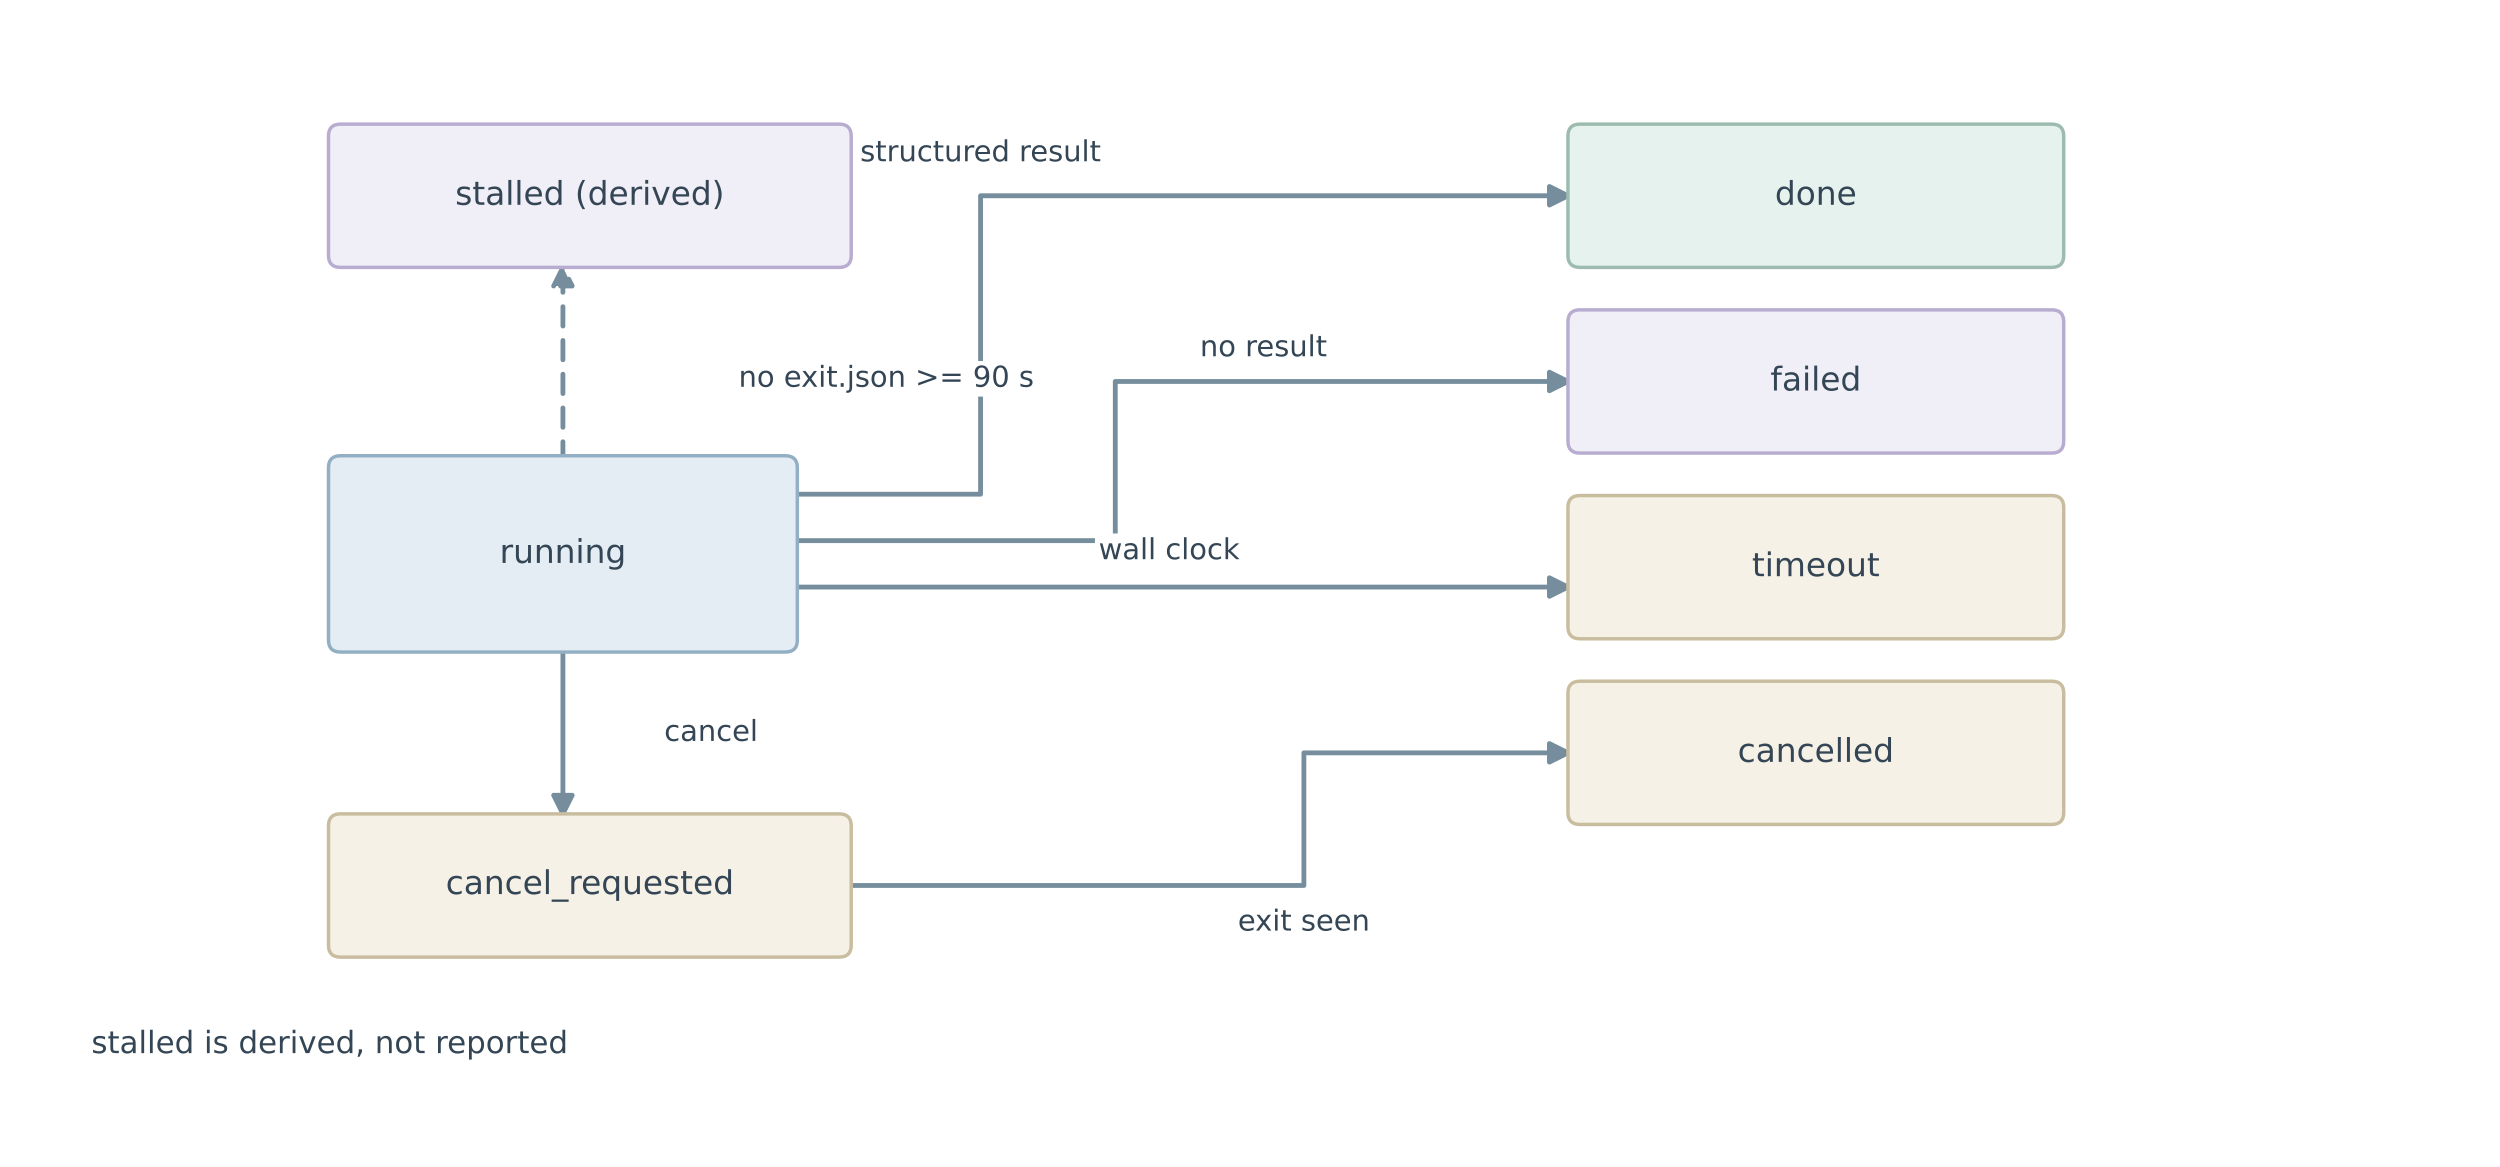
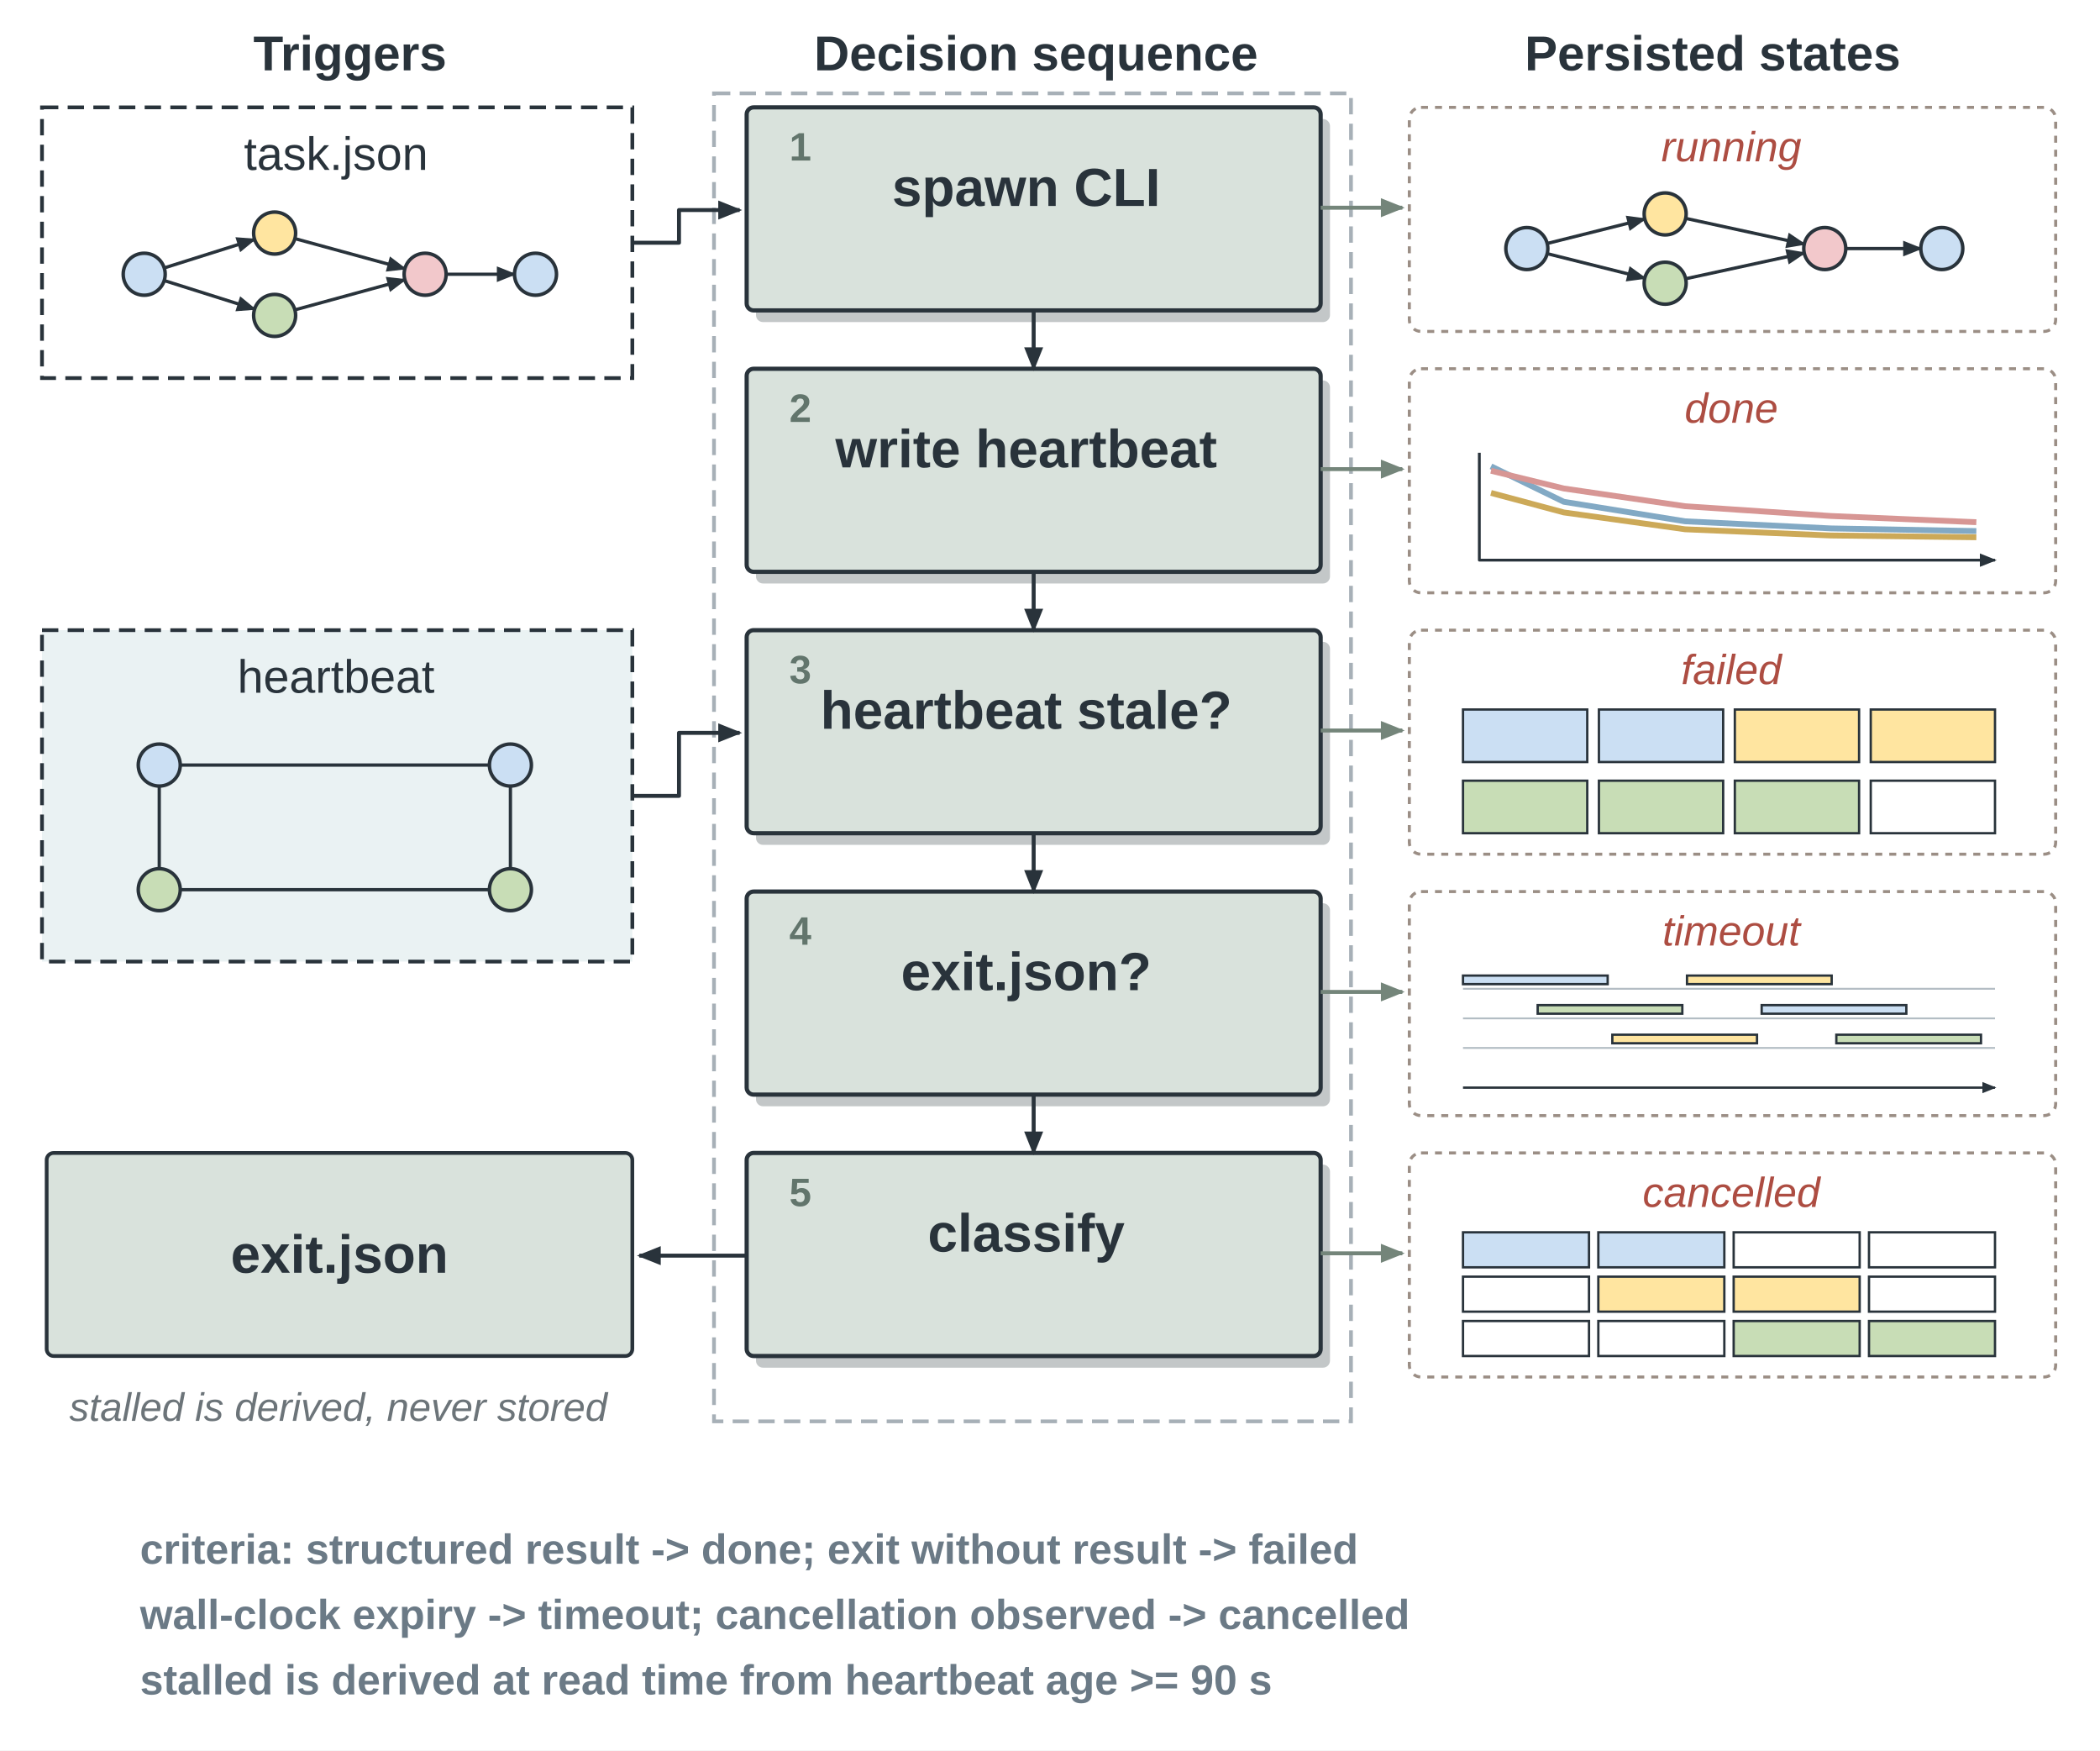
- <svg xmlns="http://www.w3.org/2000/svg" width="648pt" height="302.4pt" viewBox="0 0 648 302.4" version="1.1">
+ <svg xmlns="http://www.w3.org/2000/svg" viewBox="0 0 900 750" width="468pt" height="390pt" data-vivid-architecture="1" font-family="Arial, sans-serif" font-size="18" fill="#29333b">
+   <rect x="0" y="0" width="900" height="750" fill="#ffffff" />
  <defs>
-     <style type="text/css">*{stroke-linejoin: round; stroke-linecap: butt}</style>
+     <marker id="arrow-29333b" viewBox="0 0 10 8" refX="9" refY="4" markerWidth="6" markerHeight="5" orient="auto-start-reverse" markerUnits="strokeWidth">
+       <path d="M0 0 L10 4 L0 8 Z" fill="#29333b" />
+     </marker>
+     <marker id="arrow-74857a" viewBox="0 0 10 8" refX="9" refY="4" markerWidth="6" markerHeight="5" orient="auto-start-reverse" markerUnits="strokeWidth">
+       <path d="M0 0 L10 4 L0 8 Z" fill="#74857a" />
+     </marker>
  </defs>
-   <g id="figure_1">
-     <g id="patch_1">
-       <path d="M 0 302.4  L 648 302.4  L 648 0  L 0 0  z " style="fill: #ffffff" />
-     </g>
-     <g id="axes_1">
-       <g id="patch_2">
-         <path d="M 205.272 128.097  L 254.16 128.097  L 254.16 50.742  L 406.41 50.742  " clip-path="url(#pf8bd746aa9)" style="fill: none; stroke: #758d9c; stroke-width: 1.25; stroke-linecap: round" />
-         <path d="M 401.61 48.342  L 406.41 50.742  L 401.61 53.142  z " clip-path="url(#pf8bd746aa9)" style="fill: #758d9c; stroke: #758d9c; stroke-width: 1.25; stroke-linecap: round" />
-       </g>
-       <g id="patch_3">
-         <path d="M 205.272 140.13  L 289.08 140.13  L 289.08 98.874  L 406.41 98.874  " clip-path="url(#pf8bd746aa9)" style="fill: none; stroke: #758d9c; stroke-width: 1.25; stroke-linecap: round" />
-         <path d="M 401.61 96.474  L 406.41 98.874  L 401.61 101.274  z " clip-path="url(#pf8bd746aa9)" style="fill: #758d9c; stroke: #758d9c; stroke-width: 1.25; stroke-linecap: round" />
-       </g>
-       <g id="patch_4">
-         <path d="M 205.272 152.163  L 406.41 152.163  " clip-path="url(#pf8bd746aa9)" style="fill: none; stroke: #758d9c; stroke-width: 1.25; stroke-linecap: round" />
-         <path d="M 401.61 149.763  L 406.41 152.163  L 401.61 154.563  z " clip-path="url(#pf8bd746aa9)" style="fill: #758d9c; stroke: #758d9c; stroke-width: 1.25; stroke-linecap: round" />
-       </g>
-       <g id="patch_5">
-         <path d="M 145.908 167.634  L 145.908 210.93  " clip-path="url(#pf8bd746aa9)" style="fill: none; stroke: #758d9c; stroke-width: 1.25; stroke-linecap: round" />
-         <path d="M 148.308 206.13  L 145.908 210.93  L 143.508 206.13  z " clip-path="url(#pf8bd746aa9)" style="fill: #758d9c; stroke: #758d9c; stroke-width: 1.25; stroke-linecap: round" />
-       </g>
-       <g id="patch_6">
-         <path d="M 219.24 229.518  L 337.968 229.518  L 337.968 195.138  L 406.41 195.138  " clip-path="url(#pf8bd746aa9)" style="fill: none; stroke: #758d9c; stroke-width: 1.25; stroke-linecap: round" />
-         <path d="M 401.61 192.738  L 406.41 195.138  L 401.61 197.538  z " clip-path="url(#pf8bd746aa9)" style="fill: #758d9c; stroke: #758d9c; stroke-width: 1.25; stroke-linecap: round" />
-       </g>
-       <g id="patch_7">
-         <path d="M 145.908 119.502  L 145.908 69.33  " clip-path="url(#pf8bd746aa9)" style="fill: none; stroke-dasharray: 5,3.75; stroke-dashoffset: 0; stroke: #758d9c; stroke-width: 1.25; stroke-linecap: round" />
-         <path d="M 143.508 74.13  L 145.908 69.33  L 148.308 74.13  z " clip-path="url(#pf8bd746aa9)" style="fill: #758d9c; stroke-dasharray: 5,3.75; stroke-dashoffset: 0; stroke: #758d9c; stroke-width: 1.25; stroke-linecap: round" />
-       </g>
-       <g id="patch_8">
-         <path d="M 88.29 169.009  L 203.526 169.009  Q 206.669 169.009 206.669 165.915  L 206.669 121.221  Q 206.669 118.127 203.526 118.127  L 88.29 118.127  Q 85.147 118.127 85.147 121.221  L 85.147 165.915  Q 85.147 169.009 88.29 169.009  z " clip-path="url(#pf8bd746aa9)" style="fill: #e4edf4; stroke: #92afc4; stroke-width: 0.9; stroke-linejoin: miter" />
-       </g>
-       <g id="patch_9">
-         <path d="M 409.554 69.307  L 531.774 69.307  Q 534.917 69.307 534.917 66.213  L 534.917 35.271  Q 534.917 32.177 531.774 32.177  L 409.554 32.177  Q 406.411 32.177 406.411 35.271  L 406.411 66.213  Q 406.411 69.307 409.554 69.307  z " clip-path="url(#pf8bd746aa9)" style="fill: #e6f2ee; stroke: #9dbcaf; stroke-width: 0.9; stroke-linejoin: miter" />
-       </g>
-       <g id="patch_10">
-         <path d="M 409.554 117.439  L 531.774 117.439  Q 534.917 117.439 534.917 114.345  L 534.917 83.403  Q 534.917 80.309 531.774 80.309  L 409.554 80.309  Q 406.411 80.309 406.411 83.403  L 406.411 114.345  Q 406.411 117.439 409.554 117.439  z " clip-path="url(#pf8bd746aa9)" style="fill: #f0eef6; stroke: #b8acd0; stroke-width: 0.9; stroke-linejoin: miter" />
-       </g>
-       <g id="patch_11">
-         <path d="M 409.554 165.571  L 531.774 165.571  Q 534.917 165.571 534.917 162.477  L 534.917 131.535  Q 534.917 128.441 531.774 128.441  L 409.554 128.441  Q 406.411 128.441 406.411 131.535  L 406.411 162.477  Q 406.411 165.571 409.554 165.571  z " clip-path="url(#pf8bd746aa9)" style="fill: #f6f1e6; stroke: #c9bd9f; stroke-width: 0.9; stroke-linejoin: miter" />
-       </g>
-       <g id="patch_12">
-         <path d="M 409.554 213.703  L 531.774 213.703  Q 534.917 213.703 534.917 210.609  L 534.917 179.667  Q 534.917 176.573 531.774 176.573  L 409.554 176.573  Q 406.411 176.573 406.411 179.667  L 406.411 210.609  Q 406.411 213.703 409.554 213.703  z " clip-path="url(#pf8bd746aa9)" style="fill: #f6f1e6; stroke: #c9bd9f; stroke-width: 0.9; stroke-linejoin: miter" />
-       </g>
-       <g id="patch_13">
-         <path d="M 88.29 69.307  L 217.494 69.307  Q 220.637 69.307 220.637 66.213  L 220.637 35.271  Q 220.637 32.177 217.494 32.177  L 88.29 32.177  Q 85.147 32.177 85.147 35.271  L 85.147 66.213  Q 85.147 69.307 88.29 69.307  z " clip-path="url(#pf8bd746aa9)" style="fill: #f0eef6; stroke: #b8acd0; stroke-width: 0.9; stroke-linejoin: miter" />
-       </g>
-       <g id="patch_14">
-         <path d="M 88.29 248.083  L 217.494 248.083  Q 220.637 248.083 220.637 244.989  L 220.637 214.047  Q 220.637 210.953 217.494 210.953  L 88.29 210.953  Q 85.147 210.953 85.147 214.047  L 85.147 244.989  Q 85.147 248.083 88.29 248.083  z " clip-path="url(#pf8bd746aa9)" style="fill: #f6f1e6; stroke: #c9bd9f; stroke-width: 0.9; stroke-linejoin: miter" />
-       </g>
-       <g id="text_1">
-         <text style="font-size: 8px; font-family: 'DejaVu Sans'; text-anchor: start; fill: #344655" x="23.688" y="272.981" transform="rotate(-0 23.688 272.9815)">stalled is derived, not reported</text>
-       </g>
-       <g id="text_2">
-         <g id="patch_15">
-           <path d="M 221.991 44.345  L 286.329 44.345  L 286.329 35.136  L 221.991 35.136  z " style="fill: #ffffff" />
-         </g>
-         <text style="font-size: 7.5px; font-family: 'DejaVu Sans'; text-anchor: middle; fill: #344655" x="254.16" y="41.81" transform="rotate(-0 254.16 41.80993)">structured result</text>
-       </g>
-       <g id="text_3">
-         <g id="patch_16">
-           <path d="M 310.047 94.883  L 344.937 94.883  L 344.937 85.675  L 310.047 85.675  z " style="fill: #ffffff" />
-         </g>
-         <text style="font-size: 7.5px; font-family: 'DejaVu Sans'; text-anchor: middle; fill: #344655" x="327.492" y="92.349" transform="rotate(-0 327.492 92.34853)">no result</text>
-       </g>
-       <g id="text_4">
-         <g id="patch_17">
-           <path d="M 283.801 147.485  L 322.295 147.485  L 322.295 138.276  L 283.801 138.276  z " style="fill: #ffffff" />
-         </g>
-         <text style="font-size: 7.5px; font-family: 'DejaVu Sans'; text-anchor: middle; fill: #344655" x="303.048" y="144.95" transform="rotate(-0 303.048 144.9499)">wall clock</text>
-       </g>
-       <g id="text_5">
-         <g id="patch_18">
-           <path d="M 171.197 194.585  L 197.443 194.585  L 197.443 185.377  L 171.197 185.377  z " style="fill: #ffffff" />
-         </g>
-         <text style="font-size: 7.5px; font-family: 'DejaVu Sans'; text-anchor: middle; fill: #344655" x="184.32" y="192.051" transform="rotate(-0 184.32 192.0505)">cancel</text>
-       </g>
-       <g id="text_6">
-         <g id="patch_19">
-           <path d="M 319.883 243.749  L 356.053 243.749  L 356.053 234.54  L 319.883 234.54  z " style="fill: #ffffff" />
-         </g>
-         <text style="font-size: 7.5px; font-family: 'DejaVu Sans'; text-anchor: middle; fill: #344655" x="337.968" y="241.214" transform="rotate(-0 337.968 241.2139)">exit seen</text>
-       </g>
-       <g id="text_7">
-         <g id="patch_20">
-           <path d="M 190.461 102.791  L 268.971 102.791  L 268.971 93.582  L 190.461 93.582  z " style="fill: #ffffff" />
-         </g>
-         <text style="font-size: 7.5px; font-family: 'DejaVu Sans'; text-anchor: middle; fill: #344655" x="229.716" y="100.256" transform="rotate(-0 229.716 100.2559)">no exit.json &gt;= 90 s</text>
-       </g>
-       <g id="text_8">
-         <text style="font-size: 8.5px; font-family: 'DejaVu Sans'; text-anchor: middle; fill: #344655" x="145.908" y="145.913" transform="rotate(-0 145.908 145.9135)">running</text>
-       </g>
-       <g id="text_9">
-         <text style="font-size: 8.5px; font-family: 'DejaVu Sans'; text-anchor: middle; fill: #344655" x="470.664" y="53.087" transform="rotate(-0 470.664 53.08747)">done</text>
-       </g>
-       <g id="text_10">
-         <text style="font-size: 8.5px; font-family: 'DejaVu Sans'; text-anchor: middle; fill: #344655" x="470.664" y="101.219" transform="rotate(-0 470.664 101.2195)">failed</text>
-       </g>
-       <g id="text_11">
-         <text style="font-size: 8.5px; font-family: 'DejaVu Sans'; text-anchor: middle; fill: #344655" x="470.664" y="149.351" transform="rotate(-0 470.664 149.3515)">timeout</text>
-       </g>
-       <g id="text_12">
-         <text style="font-size: 8.5px; font-family: 'DejaVu Sans'; text-anchor: middle; fill: #344655" x="470.664" y="197.483" transform="rotate(-0 470.664 197.4835)">cancelled</text>
-       </g>
-       <g id="text_13">
-         <text style="font-size: 8.5px; font-family: 'DejaVu Sans'; text-anchor: middle; fill: #344655" x="152.892" y="53.087" transform="rotate(-0 152.892 53.08747)">stalled (derived)</text>
-       </g>
-       <g id="text_14">
-         <text style="font-size: 8.5px; font-family: 'DejaVu Sans'; text-anchor: middle; fill: #344655" x="152.892" y="231.745" transform="rotate(-0 152.892 231.7453)">cancel_requested</text>
-       </g>
-     </g>
-   </g>
-   <defs>
-     <clipPath id="pf8bd746aa9">
-       <rect x="9.72" y="6.048" width="628.56" height="288.792" />
-     </clipPath>
-   </defs>
+   <rect x="0" y="0" width="900" height="638" rx="0" fill="#ffffff" stroke="none" stroke-width="1.6" data-asset-key="e0001" />
+   <text x="150" y="30.14" font-size="21" text-anchor="middle" font-weight="bold" fill="#29333b" data-asset-key="e0002">
+     <tspan x="150" y="30.14">Triggers</tspan>
+   </text>
+   <text x="444" y="30.14" font-size="21" text-anchor="middle" font-weight="bold" fill="#29333b" data-asset-key="e0003">
+     <tspan x="444" y="30.14">Decision sequence</tspan>
+   </text>
+   <text x="734" y="30.14" font-size="21" text-anchor="middle" font-weight="bold" fill="#29333b" data-asset-key="e0004">
+     <tspan x="734" y="30.14">Persisted states</tspan>
+   </text>
+   <g id="planner" data-role="region" data-bounds="306 40 273 569" data-vivid-part="planner">
+     <rect x="306" y="40" width="273" height="569" rx="0" fill="#ffffff" stroke="#a7b0b7" stroke-width="1.6" stroke-dasharray="7 4" data-asset-key="e0005" />
+     <g id="stage-0" data-role="component" data-bounds="320 46 250 92" data-vivid-part="stage-0">
+       <rect x="324" y="51" width="246" height="87" rx="3" fill="#c3c7c8" stroke="none" stroke-width="1.6" data-asset-key="e0006" />
+       <rect x="320" y="46" width="246" height="87" rx="3" fill="#d9e2dc" stroke="#29333b" stroke-width="1.8" data-asset-key="e0007" />
+       <text x="343" y="68.78" font-size="17" text-anchor="middle" font-weight="bold" fill="#62756c" data-asset-key="e0008">
+         <tspan x="343" y="68.78">1</tspan>
+       </text>
+       <text x="443" y="88.25" font-size="23" text-anchor="middle" font-weight="bold" fill="#29333b" data-text-box="336.0 63.86 214 60.279999999999994" data-asset-key="e0009">
+         <tspan x="443" y="88.25">spawn CLI</tspan>
+         <tspan x="443" y="115.39" />
+       </text>
+     </g>
+     <g id="stage-1" data-role="component" data-bounds="320 158 250 92" data-vivid-part="stage-1">
+       <rect x="324" y="163" width="246" height="87" rx="3" fill="#c3c7c8" stroke="none" stroke-width="1.6" data-asset-key="e0010" />
+       <rect x="320" y="158" width="246" height="87" rx="3" fill="#d9e2dc" stroke="#29333b" stroke-width="1.8" data-asset-key="e0011" />
+       <text x="343" y="180.78" font-size="17" text-anchor="middle" font-weight="bold" fill="#62756c" data-asset-key="e0012">
+         <tspan x="343" y="180.78">2</tspan>
+       </text>
+       <text x="443" y="200.25" font-size="23" text-anchor="middle" font-weight="bold" fill="#29333b" data-text-box="336.0 175.86 214 60.279999999999994" data-asset-key="e0013">
+         <tspan x="443" y="200.25">write heartbeat</tspan>
+         <tspan x="443" y="227.39" />
+       </text>
+     </g>
+     <path d="M 443 133 L 443 158" fill="none" stroke="#29333b" stroke-width="1.7" marker-end="url(#arrow-29333b)" stroke-linejoin="round" id="stage-link-1" data-from="stage-0" data-to="stage-1" data-asset-key="e0014" />
+     <g id="stage-2" data-role="component" data-bounds="320 270 250 92" data-vivid-part="stage-2">
+       <rect x="324" y="275" width="246" height="87" rx="3" fill="#c3c7c8" stroke="none" stroke-width="1.6" data-asset-key="e0015" />
+       <rect x="320" y="270" width="246" height="87" rx="3" fill="#d9e2dc" stroke="#29333b" stroke-width="1.8" data-asset-key="e0016" />
+       <text x="343" y="292.78" font-size="17" text-anchor="middle" font-weight="bold" fill="#62756c" data-asset-key="e0017">
+         <tspan x="343" y="292.78">3</tspan>
+       </text>
+       <text x="443" y="312.25" font-size="23" text-anchor="middle" font-weight="bold" fill="#29333b" data-text-box="336.0 287.86 214 60.279999999999994" data-asset-key="e0018">
+         <tspan x="443" y="312.25">heartbeat stale?</tspan>
+         <tspan x="443" y="339.39" />
+       </text>
+     </g>
+     <path d="M 443 245 L 443 270" fill="none" stroke="#29333b" stroke-width="1.7" marker-end="url(#arrow-29333b)" stroke-linejoin="round" id="stage-link-2" data-from="stage-1" data-to="stage-2" data-asset-key="e0019" />
+     <g id="stage-3" data-role="component" data-bounds="320 382 250 92" data-vivid-part="stage-3">
+       <rect x="324" y="387" width="246" height="87" rx="3" fill="#c3c7c8" stroke="none" stroke-width="1.6" data-asset-key="e0020" />
+       <rect x="320" y="382" width="246" height="87" rx="3" fill="#d9e2dc" stroke="#29333b" stroke-width="1.8" data-asset-key="e0021" />
+       <text x="343" y="404.78" font-size="17" text-anchor="middle" font-weight="bold" fill="#62756c" data-asset-key="e0022">
+         <tspan x="343" y="404.78">4</tspan>
+       </text>
+       <text x="443" y="424.25" font-size="23" text-anchor="middle" font-weight="bold" fill="#29333b" data-text-box="336.0 399.86 214 60.279999999999994" data-asset-key="e0023">
+         <tspan x="443" y="424.25">exit.json?</tspan>
+         <tspan x="443" y="451.39" />
+       </text>
+     </g>
+     <path d="M 443 357 L 443 382" fill="none" stroke="#29333b" stroke-width="1.7" marker-end="url(#arrow-29333b)" stroke-linejoin="round" id="stage-link-3" data-from="stage-2" data-to="stage-3" data-asset-key="e0024" />
+     <g id="stage-4" data-role="component" data-bounds="320 494 250 92" data-vivid-part="stage-4">
+       <rect x="324" y="499" width="246" height="87" rx="3" fill="#c3c7c8" stroke="none" stroke-width="1.6" data-asset-key="e0025" />
+       <rect x="320" y="494" width="246" height="87" rx="3" fill="#d9e2dc" stroke="#29333b" stroke-width="1.8" data-asset-key="e0026" />
+       <text x="343" y="516.78" font-size="17" text-anchor="middle" font-weight="bold" fill="#62756c" data-asset-key="e0027">
+         <tspan x="343" y="516.78">5</tspan>
+       </text>
+       <text x="443" y="536.25" font-size="23" text-anchor="middle" font-weight="bold" fill="#29333b" data-text-box="336.0 511.86 214 60.279999999999994" data-asset-key="e0028">
+         <tspan x="443" y="536.25">classify</tspan>
+         <tspan x="443" y="563.39" />
+       </text>
+     </g>
+     <path d="M 443 469 L 443 494" fill="none" stroke="#29333b" stroke-width="1.7" marker-end="url(#arrow-29333b)" stroke-linejoin="round" id="stage-link-4" data-from="stage-3" data-to="stage-4" data-asset-key="e0029" />
+   </g>
+   <g id="artifact-0" data-role="object" data-bounds="604 46 277 96" data-vivid-part="artifact-0">
+     <rect x="604" y="46" width="277" height="96" rx="5" fill="#ffffff" stroke="#9b8e85" stroke-width="1.3" stroke-dasharray="3 3" data-asset-key="e0030" />
+     <text x="742" y="69.12" font-size="18" text-anchor="middle" font-weight="normal" fill="#ad4d42" font-style="italic" data-text-box="615.0 49.38 254 27.24" data-asset-key="e0031">
+       <tspan x="742" y="69.12">running</tspan>
+     </text>
+     <g id="artifact-glyph-0" data-role="object" data-bounds="627 80 228 53" data-vivid-part="artifact-glyph-0">
+       <path d="M 663.091 104.314 L 704.909 93.846" fill="none" stroke="#29333b" stroke-width="1.4" marker-end="url(#arrow-29333b)" stroke-linejoin="round" data-asset-key="e0032" />
+       <path d="M 663.091 108.686 L 704.909 119.154" fill="none" stroke="#29333b" stroke-width="1.4" marker-end="url(#arrow-29333b)" stroke-linejoin="round" data-asset-key="e0033" />
+       <path d="M 722.435 93.568 L 773.245 104.592" fill="none" stroke="#29333b" stroke-width="1.4" marker-end="url(#arrow-29333b)" stroke-linejoin="round" data-asset-key="e0034" />
+       <path d="M 722.435 119.432 L 773.245 108.408" fill="none" stroke="#29333b" stroke-width="1.4" marker-end="url(#arrow-29333b)" stroke-linejoin="round" data-asset-key="e0035" />
+       <path d="M 791.04 106.5 L 823.2 106.5" fill="none" stroke="#29333b" stroke-width="1.4" marker-end="url(#arrow-29333b)" stroke-linejoin="round" data-asset-key="e0036" />
+       <circle cx="654.36" cy="106.5" r="9" fill="#cbdff3" stroke="#29333b" stroke-width="1.5" data-asset-key="e0037" />
+       <circle cx="713.64" cy="91.66" r="9" fill="#ffe5a0" stroke="#29333b" stroke-width="1.5" data-asset-key="e0038" />
+       <circle cx="713.64" cy="121.34" r="9" fill="#c8ddb6" stroke="#29333b" stroke-width="1.5" data-asset-key="e0039" />
+       <circle cx="782.04" cy="106.5" r="9" fill="#f2c8cb" stroke="#29333b" stroke-width="1.5" data-asset-key="e0040" />
+       <circle cx="832.2" cy="106.5" r="9" fill="#cbdff3" stroke="#29333b" stroke-width="1.5" data-asset-key="e0041" />
+     </g>
+   </g>
+   <path d="M 566 89 L 601 89" fill="none" stroke="#74857a" stroke-width="1.7" marker-end="url(#arrow-74857a)" stroke-linejoin="round" id="artifact-link-0" data-from="stage-0" data-to="artifact-0" data-asset-key="e0042" />
+   <g id="artifact-1" data-role="object" data-bounds="604 158 277 96" data-vivid-part="artifact-1">
+     <rect x="604" y="158" width="277" height="96" rx="5" fill="#ffffff" stroke="#9b8e85" stroke-width="1.3" stroke-dasharray="3 3" data-asset-key="e0043" />
+     <text x="742" y="181.12" font-size="18" text-anchor="middle" font-weight="normal" fill="#ad4d42" font-style="italic" data-text-box="615.0 161.38 254 27.24" data-asset-key="e0044">
+       <tspan x="742" y="181.12">done</tspan>
+     </text>
+     <g id="artifact-glyph-1" data-role="object" data-bounds="627 192 228 53" data-vivid-part="artifact-glyph-1">
+       <path d="M 634 194 L 634 240 L 855 240" fill="none" stroke="#29333b" stroke-width="1.2" marker-end="url(#arrow-29333b)" stroke-linejoin="round" data-asset-key="e0045" />
+       <path d="M 639 199.8 L 670.2 215 L 722.2 223.36 L 784.6 226.4 L 847 227.54" fill="none" stroke="#82a9c4" stroke-width="2.5" stroke-linejoin="round" data-asset-key="e0046" />
+       <path d="M 639 201.7 L 670.2 209.3 L 722.2 216.9 L 784.6 221.08 L 847 223.74" fill="none" stroke="#d79694" stroke-width="2.5" stroke-linejoin="round" data-asset-key="e0047" />
+       <path d="M 639 211.2 L 670.2 219.56 L 722.2 226.78 L 784.6 229.44 L 847 230.2" fill="none" stroke="#cca958" stroke-width="2.5" stroke-linejoin="round" data-asset-key="e0048" />
+     </g>
+   </g>
+   <path d="M 566 201 L 601 201" fill="none" stroke="#74857a" stroke-width="1.7" marker-end="url(#arrow-74857a)" stroke-linejoin="round" id="artifact-link-1" data-from="stage-1" data-to="artifact-1" data-asset-key="e0049" />
+   <g id="artifact-2" data-role="object" data-bounds="604 270 277 96" data-vivid-part="artifact-2">
+     <rect x="604" y="270" width="277" height="96" rx="5" fill="#ffffff" stroke="#9b8e85" stroke-width="1.3" stroke-dasharray="3 3" data-asset-key="e0050" />
+     <text x="742" y="293.12" font-size="18" text-anchor="middle" font-weight="normal" fill="#ad4d42" font-style="italic" data-text-box="615.0 273.38 254 27.24" data-asset-key="e0051">
+       <tspan x="742" y="293.12">failed</tspan>
+     </text>
+     <g id="artifact-glyph-2" data-role="object" data-bounds="627 304 228 53" data-vivid-part="artifact-glyph-2">
+       <rect x="627.0" y="304.0" width="53.25" height="22.5" rx="0" fill="#cbdff3" stroke="#29333b" stroke-width="1" data-asset-key="e0052" />
+       <rect x="685.25" y="304.0" width="53.25" height="22.5" rx="0" fill="#cbdff3" stroke="#29333b" stroke-width="1" data-asset-key="e0053" />
+       <rect x="743.5" y="304.0" width="53.25" height="22.5" rx="0" fill="#ffe5a0" stroke="#29333b" stroke-width="1" data-asset-key="e0054" />
+       <rect x="801.75" y="304.0" width="53.25" height="22.5" rx="0" fill="#ffe5a0" stroke="#29333b" stroke-width="1" data-asset-key="e0055" />
+       <rect x="627.0" y="334.5" width="53.25" height="22.5" rx="0" fill="#c8ddb6" stroke="#29333b" stroke-width="1" data-asset-key="e0056" />
+       <rect x="685.25" y="334.5" width="53.25" height="22.5" rx="0" fill="#c8ddb6" stroke="#29333b" stroke-width="1" data-asset-key="e0057" />
+       <rect x="743.5" y="334.5" width="53.25" height="22.5" rx="0" fill="#c8ddb6" stroke="#29333b" stroke-width="1" data-asset-key="e0058" />
+       <rect x="801.75" y="334.5" width="53.25" height="22.5" rx="0" fill="#ffffff" stroke="#29333b" stroke-width="1" data-asset-key="e0059" />
+     </g>
+   </g>
+   <path d="M 566 313 L 601 313" fill="none" stroke="#74857a" stroke-width="1.7" marker-end="url(#arrow-74857a)" stroke-linejoin="round" id="artifact-link-2" data-from="stage-2" data-to="artifact-2" data-asset-key="e0060" />
+   <g id="artifact-3" data-role="object" data-bounds="604 382 277 96" data-vivid-part="artifact-3">
+     <rect x="604" y="382" width="277" height="96" rx="5" fill="#ffffff" stroke="#9b8e85" stroke-width="1.3" stroke-dasharray="3 3" data-asset-key="e0061" />
+     <text x="742" y="405.12" font-size="18" text-anchor="middle" font-weight="normal" fill="#ad4d42" font-style="italic" data-text-box="615.0 385.38 254 27.24" data-asset-key="e0062">
+       <tspan x="742" y="405.12">timeout</tspan>
+     </text>
+     <g id="artifact-glyph-3" data-role="object" data-bounds="627 416 228 53" data-vivid-part="artifact-glyph-3">
+       <path d="M 627 423.667 L 855 423.667" fill="none" stroke="#b3bdc4" stroke-width="0.8" stroke-linejoin="round" data-asset-key="e0063" />
+       <rect x="627.0" y="418.0" width="62.0" height="3.667" rx="0" fill="#cbdff3" stroke="#29333b" stroke-width="1" data-asset-key="e0064" />
+       <rect x="723.0" y="418.0" width="62.0" height="3.667" rx="0" fill="#ffe5a0" stroke="#29333b" stroke-width="1" data-asset-key="e0065" />
+       <path d="M 627 436.333 L 855 436.333" fill="none" stroke="#b3bdc4" stroke-width="0.8" stroke-linejoin="round" data-asset-key="e0066" />
+       <rect x="659.0" y="430.667" width="62.0" height="3.667" rx="0" fill="#c8ddb6" stroke="#29333b" stroke-width="1" data-asset-key="e0067" />
+       <rect x="755.0" y="430.667" width="62.0" height="3.667" rx="0" fill="#cbdff3" stroke="#29333b" stroke-width="1" data-asset-key="e0068" />
+       <path d="M 627 449 L 855 449" fill="none" stroke="#b3bdc4" stroke-width="0.8" stroke-linejoin="round" data-asset-key="e0069" />
+       <rect x="691.0" y="443.333" width="62.0" height="3.667" rx="0" fill="#ffe5a0" stroke="#29333b" stroke-width="1" data-asset-key="e0070" />
+       <rect x="787.0" y="443.333" width="62.0" height="3.667" rx="0" fill="#c8ddb6" stroke="#29333b" stroke-width="1" data-asset-key="e0071" />
+       <path d="M 627 466 L 855 466" fill="none" stroke="#29333b" stroke-width="1" marker-end="url(#arrow-29333b)" stroke-linejoin="round" data-asset-key="e0072" />
+     </g>
+   </g>
+   <path d="M 566 425 L 601 425" fill="none" stroke="#74857a" stroke-width="1.7" marker-end="url(#arrow-74857a)" stroke-linejoin="round" id="artifact-link-3" data-from="stage-3" data-to="artifact-3" data-asset-key="e0073" />
+   <g id="artifact-4" data-role="object" data-bounds="604 494 277 96" data-vivid-part="artifact-4">
+     <rect x="604" y="494" width="277" height="96" rx="5" fill="#ffffff" stroke="#9b8e85" stroke-width="1.3" stroke-dasharray="3 3" data-asset-key="e0074" />
+     <text x="742" y="517.12" font-size="18" text-anchor="middle" font-weight="normal" fill="#ad4d42" font-style="italic" data-text-box="615.0 497.38 254 27.24" data-asset-key="e0075">
+       <tspan x="742" y="517.12">cancelled</tspan>
+     </text>
+     <g id="artifact-glyph-4" data-role="object" data-bounds="627 528 228 53" data-vivid-part="artifact-glyph-4">
+       <rect x="627.0" y="528.0" width="54.0" height="15.0" rx="0" fill="#cbdff3" stroke="#29333b" stroke-width="1" data-asset-key="e0076" />
+       <rect x="685.0" y="528.0" width="54.0" height="15.0" rx="0" fill="#cbdff3" stroke="#29333b" stroke-width="1" data-asset-key="e0077" />
+       <rect x="743.0" y="528.0" width="54.0" height="15.0" rx="0" fill="#ffffff" stroke="#29333b" stroke-width="1" data-asset-key="e0078" />
+       <rect x="801.0" y="528.0" width="54.0" height="15.0" rx="0" fill="#ffffff" stroke="#29333b" stroke-width="1" data-asset-key="e0079" />
+       <rect x="627.0" y="547.0" width="54.0" height="15.0" rx="0" fill="#ffffff" stroke="#29333b" stroke-width="1" data-asset-key="e0080" />
+       <rect x="685.0" y="547.0" width="54.0" height="15.0" rx="0" fill="#ffe5a0" stroke="#29333b" stroke-width="1" data-asset-key="e0081" />
+       <rect x="743.0" y="547.0" width="54.0" height="15.0" rx="0" fill="#ffe5a0" stroke="#29333b" stroke-width="1" data-asset-key="e0082" />
+       <rect x="801.0" y="547.0" width="54.0" height="15.0" rx="0" fill="#ffffff" stroke="#29333b" stroke-width="1" data-asset-key="e0083" />
+       <rect x="627.0" y="566.0" width="54.0" height="15.0" rx="0" fill="#ffffff" stroke="#29333b" stroke-width="1" data-asset-key="e0084" />
+       <rect x="685.0" y="566.0" width="54.0" height="15.0" rx="0" fill="#ffffff" stroke="#29333b" stroke-width="1" data-asset-key="e0085" />
+       <rect x="743.0" y="566.0" width="54.0" height="15.0" rx="0" fill="#c8ddb6" stroke="#29333b" stroke-width="1" data-asset-key="e0086" />
+       <rect x="801.0" y="566.0" width="54.0" height="15.0" rx="0" fill="#c8ddb6" stroke="#29333b" stroke-width="1" data-asset-key="e0087" />
+     </g>
+   </g>
+   <path d="M 566 537 L 601 537" fill="none" stroke="#74857a" stroke-width="1.7" marker-end="url(#arrow-74857a)" stroke-linejoin="round" id="artifact-link-4" data-from="stage-4" data-to="artifact-4" data-asset-key="e0088" />
+   <g id="input-0" data-role="object" data-bounds="18 46 253 116" data-vivid-part="input-0">
+     <rect x="18" y="46" width="253" height="116" rx="0" fill="#ffffff" stroke="#29333b" stroke-width="1.6" stroke-dasharray="7 4" data-asset-key="e0089" />
+     <text x="144" y="72.8" font-size="20" text-anchor="middle" font-weight="normal" fill="#29333b" data-text-box="29.0 51.2 230 29.599999999999998" data-asset-key="e0090">
+       <tspan x="144" y="72.8">task.json</tspan>
+     </text>
+     <g id="input-glyph-0" data-role="object" data-bounds="36 86 215 63" data-vivid-part="input-glyph-0">
+       <path d="M 70.383 114.792 L 109.117 102.568" fill="none" stroke="#29333b" stroke-width="1.4" marker-end="url(#arrow-29333b)" stroke-linejoin="round" data-asset-key="e0091" />
+       <path d="M 70.383 120.208 L 109.117 132.432" fill="none" stroke="#29333b" stroke-width="1.4" marker-end="url(#arrow-29333b)" stroke-linejoin="round" data-asset-key="e0092" />
+       <path d="M 126.381 102.234 L 173.519 115.126" fill="none" stroke="#29333b" stroke-width="1.4" marker-end="url(#arrow-29333b)" stroke-linejoin="round" data-asset-key="e0093" />
+       <path d="M 126.381 132.766 L 173.519 119.874" fill="none" stroke="#29333b" stroke-width="1.4" marker-end="url(#arrow-29333b)" stroke-linejoin="round" data-asset-key="e0094" />
+       <path d="M 191.2 117.5 L 220.5 117.5" fill="none" stroke="#29333b" stroke-width="1.4" marker-end="url(#arrow-29333b)" stroke-linejoin="round" data-asset-key="e0095" />
+       <circle cx="61.8" cy="117.5" r="9" fill="#cbdff3" stroke="#29333b" stroke-width="1.5" data-asset-key="e0096" />
+       <circle cx="117.7" cy="99.86" r="9" fill="#ffe5a0" stroke="#29333b" stroke-width="1.5" data-asset-key="e0097" />
+       <circle cx="117.7" cy="135.14" r="9" fill="#c8ddb6" stroke="#29333b" stroke-width="1.5" data-asset-key="e0098" />
+       <circle cx="182.2" cy="117.5" r="9" fill="#f2c8cb" stroke="#29333b" stroke-width="1.5" data-asset-key="e0099" />
+       <circle cx="229.5" cy="117.5" r="9" fill="#cbdff3" stroke="#29333b" stroke-width="1.5" data-asset-key="e0100" />
+     </g>
+   </g>
+   <path d="M 271 104 L 291 104 L 291 90 L 317 90" fill="none" stroke="#29333b" stroke-width="1.7" marker-end="url(#arrow-29333b)" stroke-linejoin="round" id="input-link-0" data-from="input-0" data-to="stage-0" data-asset-key="e0101" />
+   <g id="input-1" data-role="object" data-bounds="18 270 253 142" data-vivid-part="input-1">
+     <rect x="18" y="270" width="253" height="142" rx="0" fill="#eaf2f3" stroke="#29333b" stroke-width="1.6" stroke-dasharray="7 4" data-asset-key="e0102" />
+     <text x="144" y="296.8" font-size="20" text-anchor="middle" font-weight="normal" fill="#29333b" data-text-box="29.0 275.2 230 29.599999999999998" data-asset-key="e0103">
+       <tspan x="144" y="296.8">heartbeat</tspan>
+     </text>
+     <g id="input-glyph-1" data-role="object" data-bounds="36 310 215 89" data-vivid-part="input-glyph-1">
+       <path d="M 77.25 327.8 L 209.75 327.8" fill="none" stroke="#29333b" stroke-width="1.4" stroke-linejoin="round" data-asset-key="e0104" />
+       <path d="M 68.25 336.8 L 68.25 372.2" fill="none" stroke="#29333b" stroke-width="1.4" stroke-linejoin="round" data-asset-key="e0105" />
+       <path d="M 218.75 336.8 L 218.75 372.2" fill="none" stroke="#29333b" stroke-width="1.4" stroke-linejoin="round" data-asset-key="e0106" />
+       <path d="M 77.25 381.2 L 209.75 381.2" fill="none" stroke="#29333b" stroke-width="1.4" stroke-linejoin="round" data-asset-key="e0107" />
+       <circle cx="68.25" cy="327.8" r="9" fill="#cbdff3" stroke="#29333b" stroke-width="1.5" data-asset-key="e0108" />
+       <circle cx="218.75" cy="327.8" r="9" fill="#cbdff3" stroke="#29333b" stroke-width="1.5" data-asset-key="e0109" />
+       <circle cx="68.25" cy="381.2" r="9" fill="#c8ddb6" stroke="#29333b" stroke-width="1.5" data-asset-key="e0110" />
+       <circle cx="218.75" cy="381.2" r="9" fill="#c8ddb6" stroke="#29333b" stroke-width="1.5" data-asset-key="e0111" />
+     </g>
+   </g>
+   <path d="M 271 341 L 291 341 L 291 314 L 317 314" fill="none" stroke="#29333b" stroke-width="1.7" marker-end="url(#arrow-29333b)" stroke-linejoin="round" id="input-link-1" data-from="input-1" data-to="stage-2" data-asset-key="e0112" />
+   <g id="runtime" data-role="component" data-bounds="20 494 251 87" data-vivid-part="runtime">
+     <rect x="20" y="494" width="251" height="87" rx="3" fill="#d9e2dc" stroke="#29333b" stroke-width="1.6" data-asset-key="e0113" />
+     <text x="145.5" y="545.32" font-size="23" text-anchor="middle" font-weight="bold" fill="#29333b" data-text-box="27.0 520.93 237 33.14" data-asset-key="e0114">
+       <tspan x="145.5" y="545.32">exit.json</tspan>
+     </text>
+   </g>
+   <path d="M 320 538 L 274 538" fill="none" stroke="#29333b" stroke-width="1.7" marker-end="url(#arrow-29333b)" stroke-linejoin="round" id="execution" data-from="stage-4" data-to="runtime" data-asset-key="e0115" />
+   <text x="145" y="608.78" font-size="17" text-anchor="middle" font-weight="normal" fill="#6c7479" font-style="italic" data-asset-key="e0116">
+     <tspan x="145" y="608.78">stalled is derived, never stored</tspan>
+   </text>
+   <text fill="#6b7a86" font-size="18" font-weight="bold" text-anchor="start">
+     <tspan x="60.00" y="670.00">criteria: structured result -&gt; done; exit without result -&gt; failed</tspan>
+   </text>
+   <text fill="#6b7a86" font-size="18" font-weight="bold" text-anchor="start">
+     <tspan x="60.00" y="698.00">wall-clock expiry -&gt; timeout; cancellation observed -&gt; cancelled</tspan>
+   </text>
+   <text fill="#6b7a86" font-size="18" font-weight="bold" text-anchor="start">
+     <tspan x="60.00" y="726.00">stalled is derived at read time from heartbeat age &gt;= 90 s</tspan>
+   </text>
</svg>
